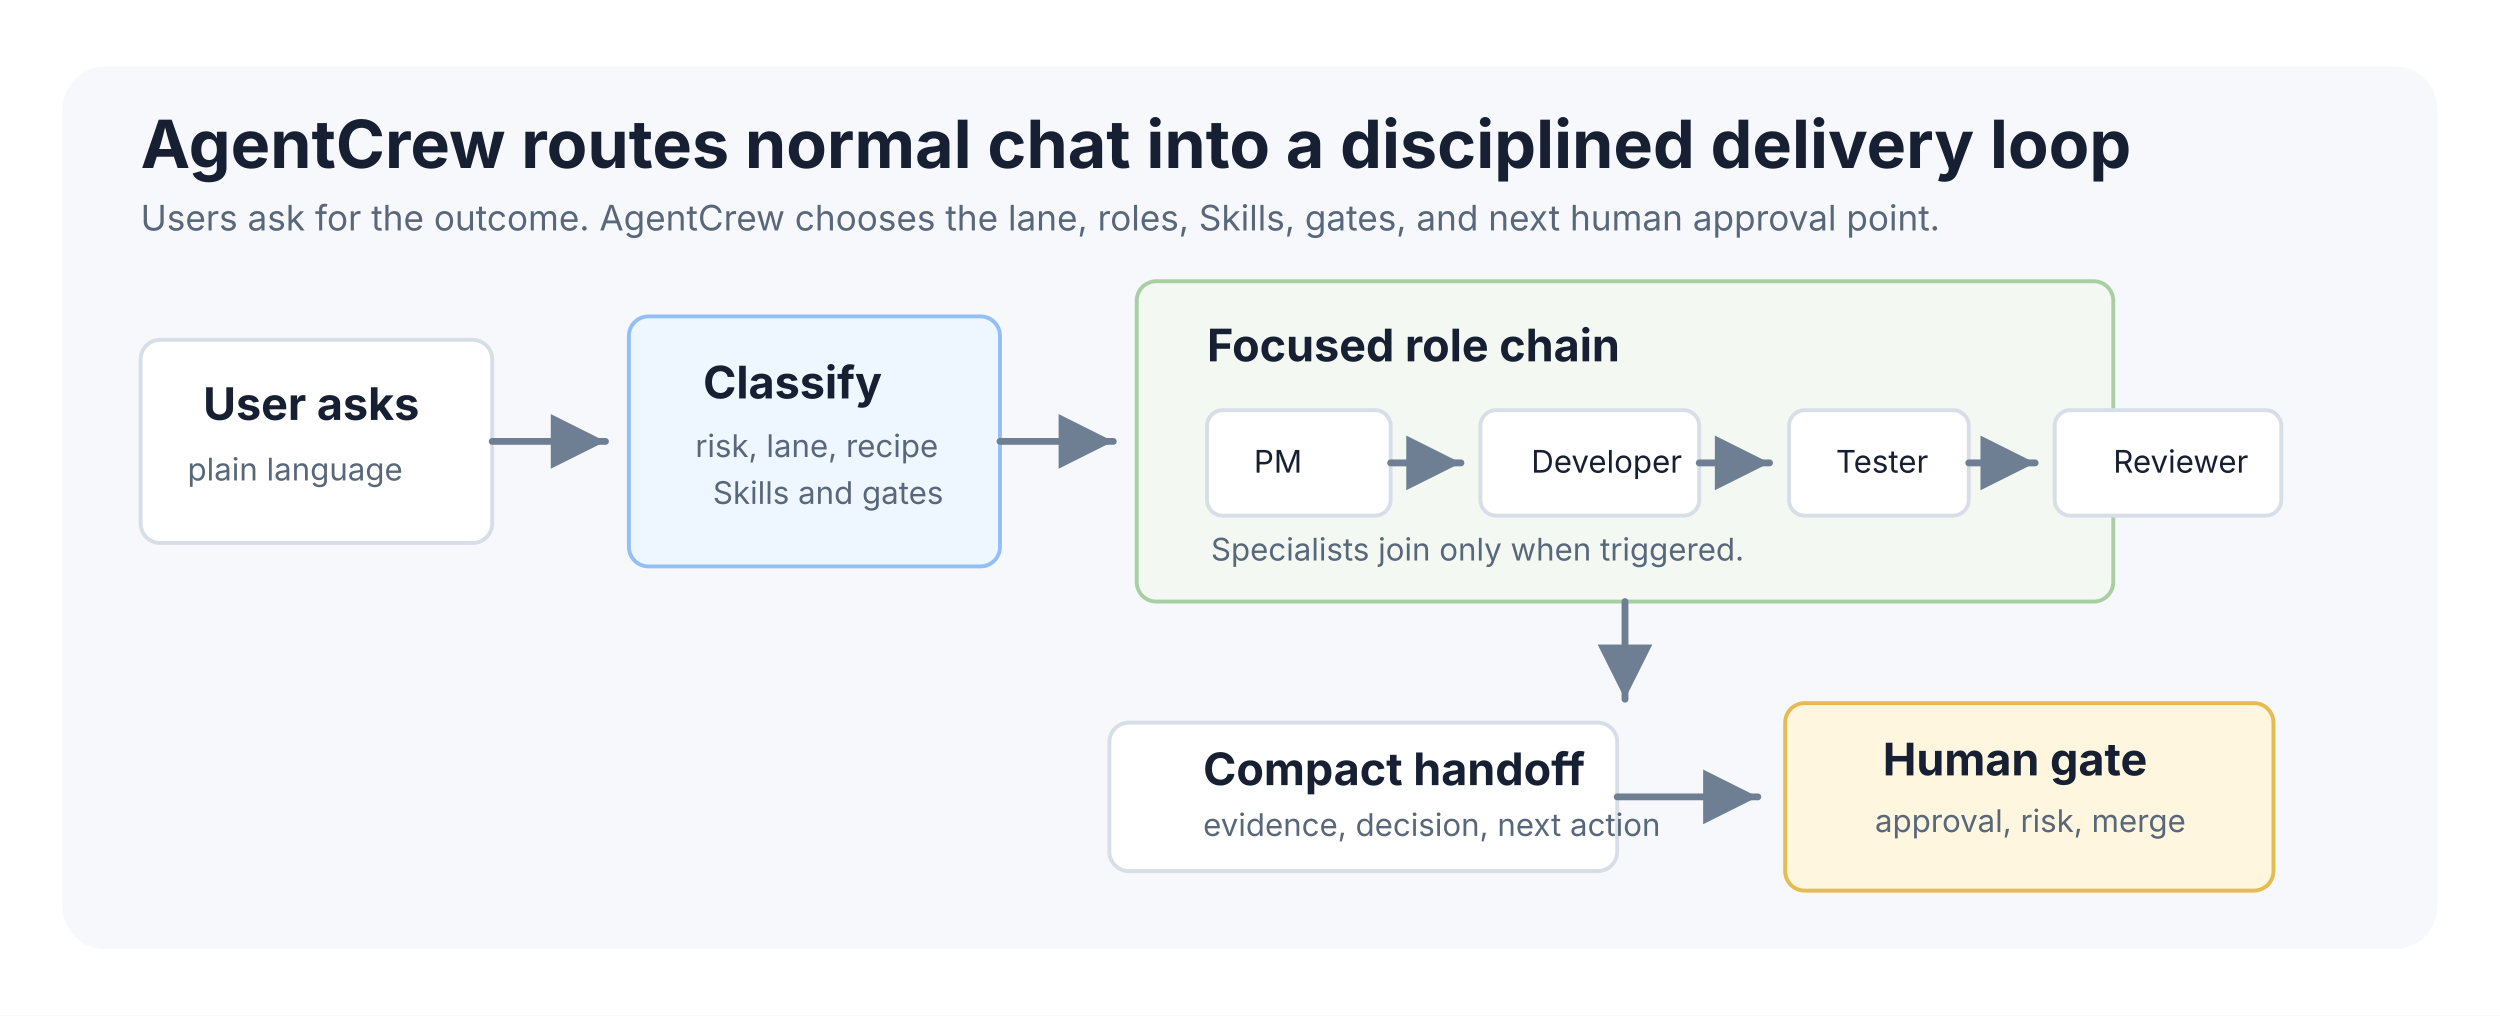
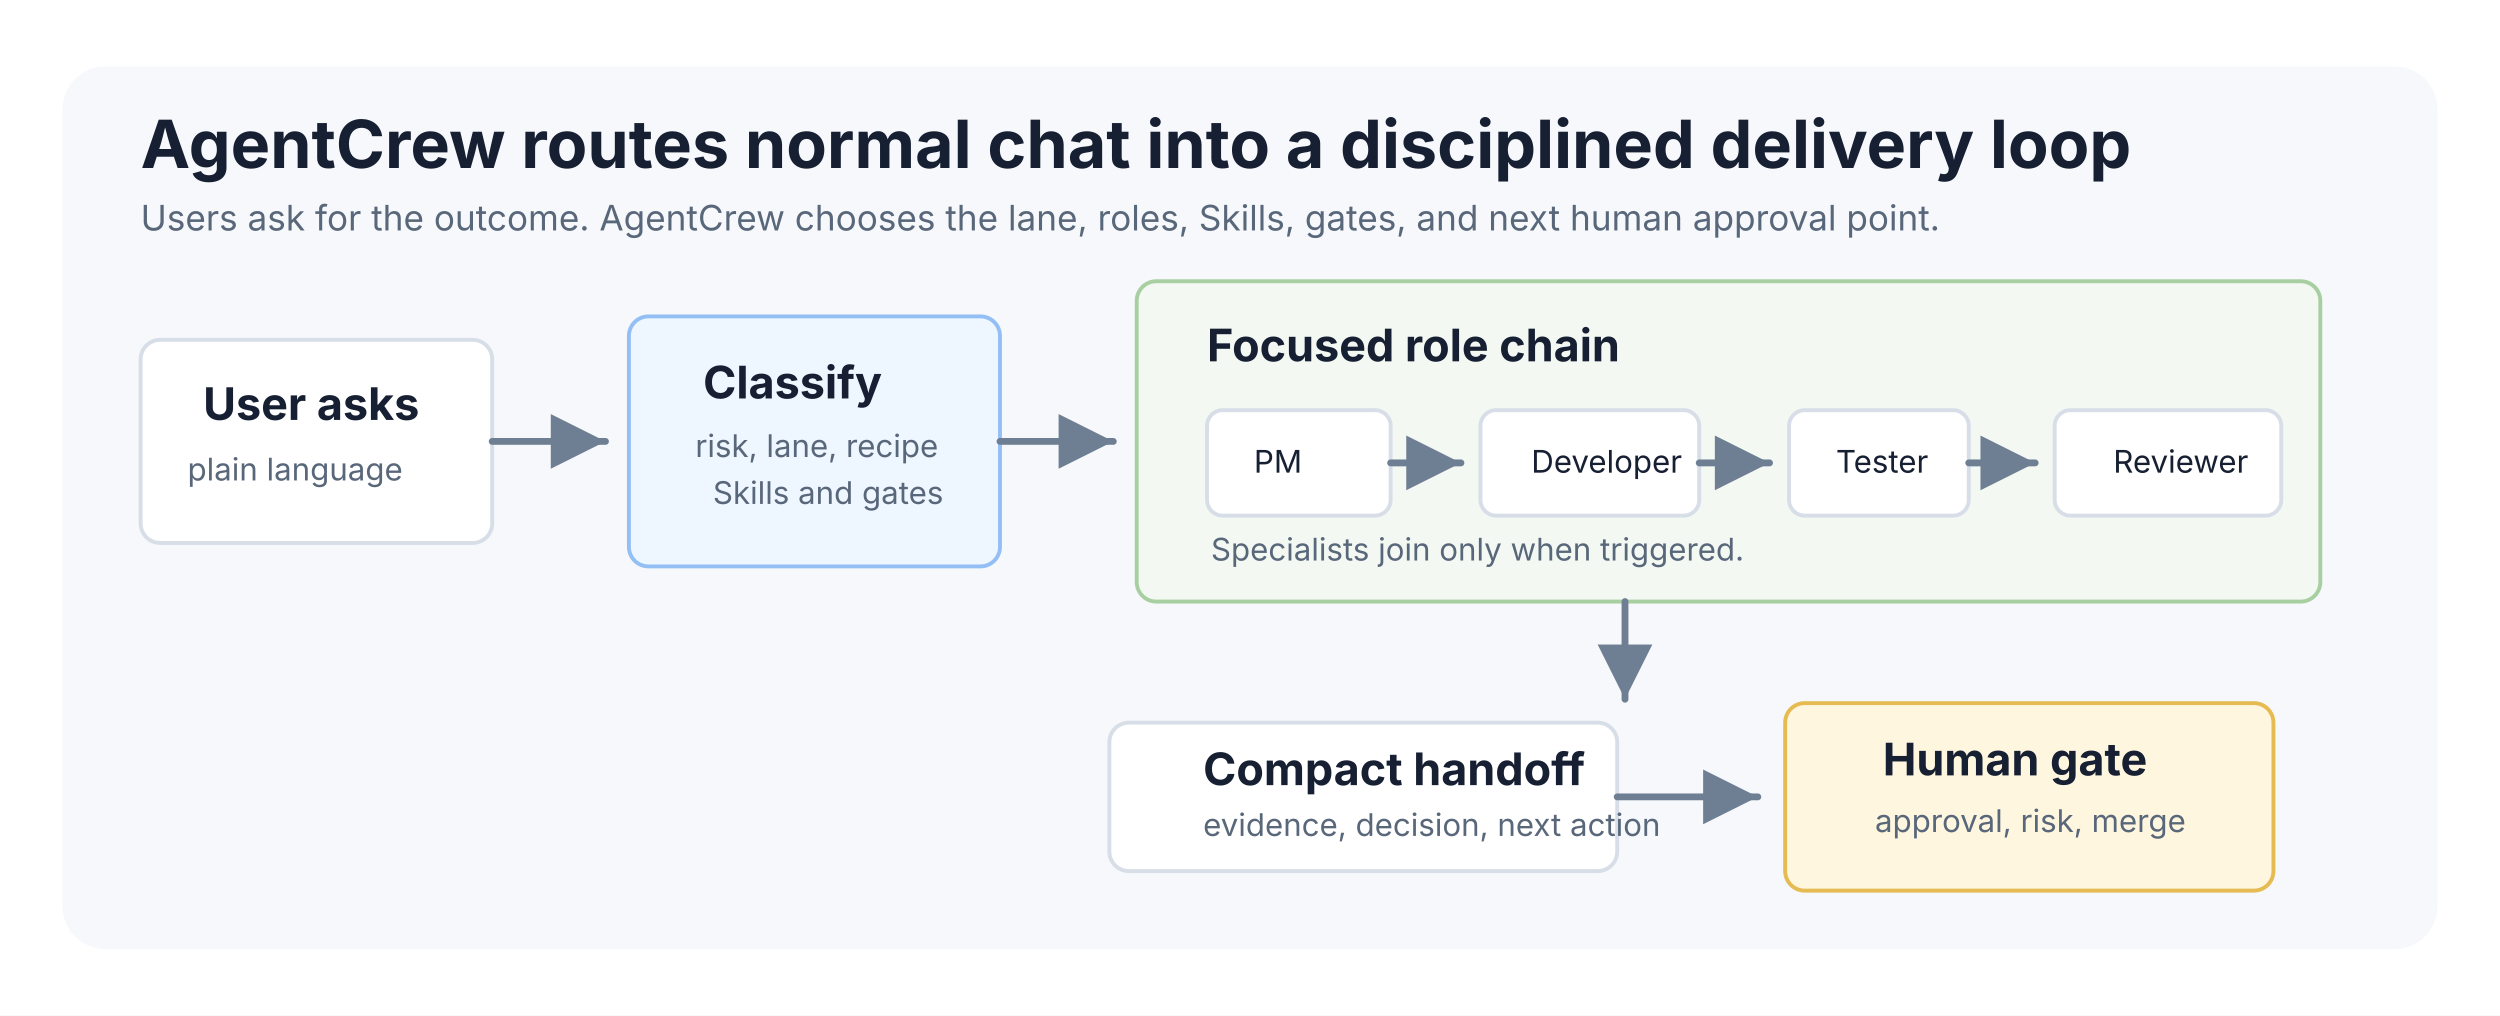
<svg xmlns="http://www.w3.org/2000/svg" width="1280" height="520" viewBox="0 0 1280 520" role="img" aria-labelledby="title desc">
  <defs>
    <style>
      .bg { fill: #ffffff; }
      .band { fill: #f6f8fb; }
      .card { fill: #ffffff; stroke: #d7dee8; stroke-width: 2; }
      .route { fill: #eef6ff; stroke: #94bff4; stroke-width: 2; }
      .role { fill: #f3f8f2; stroke: #a8cfa1; stroke-width: 2; }
      .gate { fill: #fff6df; stroke: #e5bb52; stroke-width: 2; }
      .ink { fill: #172033; font-family: Inter, ui-sans-serif, system-ui, -apple-system, BlinkMacSystemFont, "Segoe UI", sans-serif; }
      .muted { fill: #59677a; font-family: Inter, ui-sans-serif, system-ui, -apple-system, BlinkMacSystemFont, "Segoe UI", sans-serif; }
      .title { font-size: 34px; font-weight: 750; }
      .label { font-size: 23px; font-weight: 720; }
      .body { font-size: 18px; }
      .small { font-size: 16px; }
      .arrow { stroke: #6f7f93; stroke-width: 3.5; fill: none; stroke-linecap: round; stroke-linejoin: round; }
    </style>
    <marker id="arrowhead" markerWidth="12" markerHeight="12" refX="10" refY="6" orient="auto">
      <path d="M2,2 L10,6 L2,10 Z" fill="#6f7f93" />
    </marker>
  </defs>
  <rect class="bg" width="1280" height="520" />
  <rect class="band" x="32" y="34" width="1216" height="452" rx="22" />
  <text class="ink title" x="72" y="86">AgentCrew routes normal chat into a disciplined delivery loop</text>
  <text class="muted body" x="72" y="118">Users ask for the outcome. AgentCrew chooses the lane, roles, Skills, gates, and next human approval point.</text>
  <rect class="card" x="72" y="174" width="180" height="104" rx="10" />
  <text class="ink label" x="104" y="215">User asks</text>
  <text class="muted small" x="96" y="246">plain language</text>
  <path class="arrow" d="M252 226 H310" marker-end="url(#arrowhead)" />
  <rect class="route" x="322" y="162" width="190" height="128" rx="10" />
  <text class="ink label" x="360" y="204">Classify</text>
  <text class="muted small" x="356" y="234">risk, lane, recipe</text>
  <text class="muted small" x="365" y="258">Skills and gates</text>
  <path class="arrow" d="M512 226 H570" marker-end="url(#arrowhead)" />
-   <rect class="role" x="582" y="144" width="500" height="164" rx="10" />
+   <rect class="role" x="582" y="144" width="606" height="164" rx="10" />
  <text class="ink label" x="618" y="185">Focused role chain</text>
  <rect class="card" x="618" y="210" width="94" height="54" rx="8" />
  <text class="ink small" x="642" y="242">PM</text>
  <path class="arrow" d="M712 237 H748" marker-end="url(#arrowhead)" />
  <rect class="card" x="758" y="210" width="112" height="54" rx="8" />
  <text class="ink small" x="784" y="242">Developer</text>
  <path class="arrow" d="M870 237 H906" marker-end="url(#arrowhead)" />
  <rect class="card" x="916" y="210" width="92" height="54" rx="8" />
  <text class="ink small" x="940" y="242">Tester</text>
  <path class="arrow" d="M1008 237 H1042" marker-end="url(#arrowhead)" />
  <rect class="card" x="1052" y="210" width="116" height="54" rx="8" />
  <text class="ink small" x="1082" y="242">Reviewer</text>
  <text class="muted small" x="620" y="287">Specialists join only when triggered.</text>
  <path class="arrow" d="M832 308 V358" marker-end="url(#arrowhead)" />
  <rect class="card" x="568" y="370" width="260" height="76" rx="10" />
  <text class="ink label" x="616" y="402">Compact handoff</text>
  <text class="muted small" x="616" y="428">evidence, decision, next action</text>
  <path class="arrow" d="M828 408 H900" marker-end="url(#arrowhead)" />
  <rect class="gate" x="914" y="360" width="250" height="96" rx="10" />
  <text class="ink label" x="964" y="397">Human gate</text>
  <text class="muted small" x="960" y="426">approval, risk, merge</text>
</svg>
